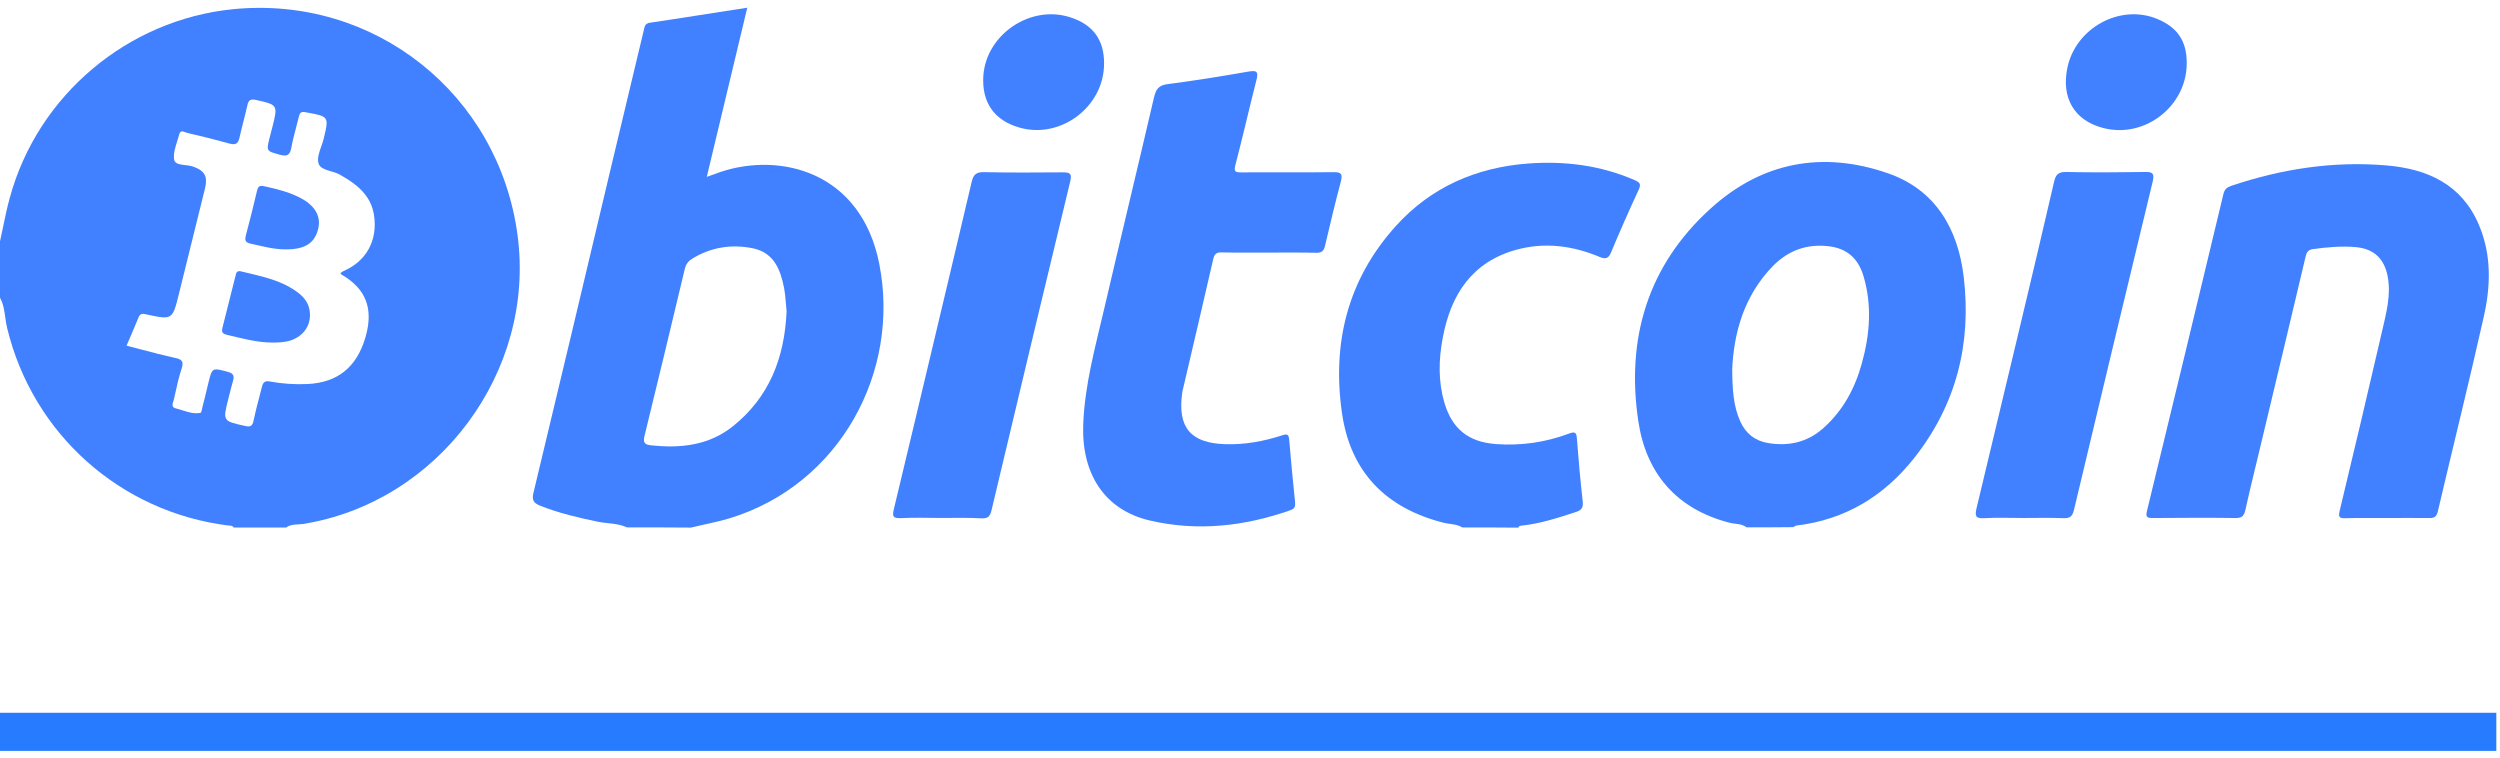
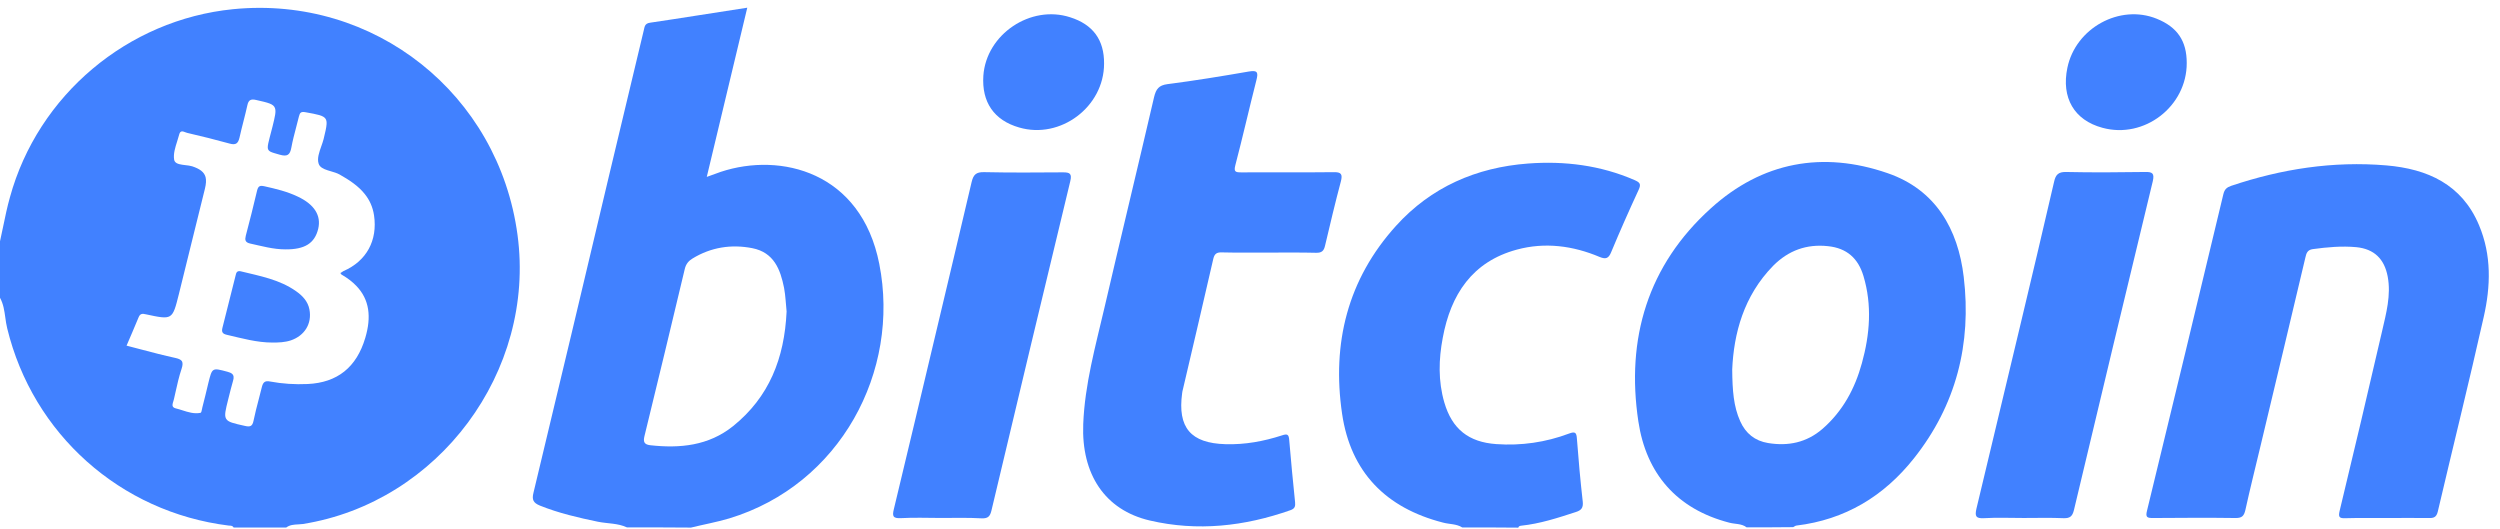
- <svg xmlns="http://www.w3.org/2000/svg" width="175" height="53" viewBox="0 0 175 53" fill="none">
+ <svg xmlns="http://www.w3.org/2000/svg" width="175" height="37" viewBox="0 0 175 37" fill="none">
  <path d="M43.886 36.917C43.245 36.617 42.536 36.658 41.855 36.522C40.478 36.236 39.115 35.922 37.793 35.391C37.33 35.2 37.221 34.982 37.343 34.491C39.143 27.022 40.915 19.539 42.686 12.07C43.477 8.758 44.267 5.459 45.058 2.147C45.126 1.888 45.113 1.643 45.508 1.589C47.743 1.261 49.978 0.893 52.309 0.539C51.355 4.505 50.428 8.39 49.474 12.383C49.842 12.247 50.142 12.138 50.456 12.029C54.654 10.639 60.283 12.029 61.55 18.476C63.036 25.986 58.824 33.932 51.042 36.29C50.169 36.549 49.256 36.713 48.37 36.931C46.884 36.917 45.385 36.917 43.886 36.917ZM55.062 21.802C55.008 21.325 54.994 20.725 54.885 20.152C54.626 18.858 54.176 17.672 52.663 17.372C51.191 17.086 49.774 17.304 48.479 18.094C48.206 18.258 48.016 18.476 47.934 18.83C47.007 22.729 46.067 26.627 45.113 30.525C45.017 30.92 45.085 31.111 45.508 31.165C47.593 31.397 49.597 31.206 51.314 29.83C53.836 27.799 54.912 25.087 55.062 21.802Z" fill="#4181FF" />
-   <path d="M122.263 36.914C121.909 36.641 121.459 36.696 121.05 36.587C117.356 35.632 115.23 33.138 114.685 29.499C113.812 23.706 115.339 18.568 119.769 14.574C123.353 11.33 127.592 10.553 132.131 12.121C135.497 13.279 137.065 16.033 137.46 19.386C138.019 24.061 136.929 28.368 133.971 32.089C131.872 34.733 129.16 36.382 125.739 36.791C125.657 36.805 125.589 36.873 125.52 36.9C124.444 36.914 123.353 36.914 122.263 36.914ZM121.254 25.86C121.268 27.345 121.35 28.449 121.813 29.485C122.195 30.344 122.849 30.862 123.762 31.012C125.166 31.244 126.461 30.985 127.579 30.017C128.996 28.777 129.841 27.209 130.332 25.424C130.891 23.406 131.054 21.362 130.441 19.317C130.073 18.091 129.282 17.368 127.96 17.232C126.461 17.069 125.193 17.532 124.13 18.595C122.045 20.721 121.363 23.366 121.254 25.86Z" fill="#4181FF" />
+   <path d="M122.263 36.914C121.909 36.641 121.459 36.696 121.05 36.587C117.357 35.632 115.23 33.138 114.685 29.499C113.813 23.706 115.339 18.568 119.769 14.574C123.354 11.33 127.593 10.553 132.131 12.121C135.498 13.279 137.065 16.033 137.461 19.386C138.02 24.061 136.929 28.368 133.971 32.089C131.872 34.733 129.16 36.382 125.739 36.791C125.657 36.805 125.589 36.873 125.521 36.9C124.444 36.914 123.354 36.914 122.263 36.914ZM121.255 25.86C121.268 27.345 121.35 28.449 121.814 29.485C122.195 30.344 122.849 30.862 123.763 31.012C125.167 31.244 126.461 30.985 127.579 30.017C128.997 28.777 129.842 27.209 130.332 25.424C130.891 23.406 131.055 21.362 130.441 19.317C130.073 18.091 129.283 17.368 127.961 17.232C126.461 17.069 125.194 17.532 124.131 18.595C122.045 20.721 121.364 23.366 121.255 25.86Z" fill="#4181FF" />
  <path d="M102.356 36.921C101.947 36.662 101.456 36.703 101.006 36.58C97.013 35.558 94.546 33.05 93.946 28.961C93.224 24.041 94.328 19.557 97.722 15.808C100.175 13.096 103.337 11.719 106.963 11.447C109.525 11.256 112.033 11.569 114.418 12.605C114.786 12.769 114.895 12.878 114.705 13.287C114.037 14.732 113.396 16.176 112.783 17.648C112.606 18.085 112.415 18.166 111.979 17.989C110.111 17.199 108.149 16.94 106.186 17.471C103.051 18.316 101.552 20.62 100.993 23.646C100.707 25.145 100.666 26.671 101.102 28.171C101.647 30.038 102.806 30.951 104.741 31.087C106.486 31.21 108.189 30.965 109.825 30.352C110.261 30.188 110.357 30.27 110.384 30.72C110.493 32.191 110.629 33.663 110.793 35.122C110.834 35.544 110.697 35.722 110.302 35.844C109.048 36.253 107.794 36.662 106.486 36.798C106.39 36.812 106.308 36.826 106.281 36.935C104.986 36.921 103.678 36.921 102.356 36.921Z" fill="#4181FF" />
-   <path d="M167.085 36.261C166.104 36.261 165.136 36.248 164.155 36.275C163.746 36.289 163.677 36.18 163.773 35.771C164.781 31.586 165.776 27.388 166.744 23.19C167.03 21.936 167.385 20.669 167.139 19.36C166.908 18.12 166.185 17.425 164.945 17.302C163.923 17.207 162.901 17.302 161.892 17.439C161.51 17.493 161.442 17.738 161.374 18.038C160.338 22.427 159.289 26.816 158.239 31.205C157.885 32.704 157.503 34.203 157.176 35.703C157.081 36.098 156.958 36.261 156.508 36.261C154.573 36.234 152.651 36.248 150.715 36.261C150.307 36.261 150.17 36.221 150.293 35.743C152.092 28.37 153.864 20.982 155.636 13.595C155.718 13.254 155.868 13.118 156.181 13.009C159.711 11.823 163.323 11.264 167.044 11.578C169.92 11.823 172.332 12.9 173.532 15.762C174.418 17.861 174.35 20.042 173.859 22.195C172.837 26.748 171.705 31.287 170.642 35.825C170.547 36.207 170.356 36.275 170.015 36.261C169.034 36.248 168.066 36.261 167.085 36.261Z" fill="#4181FF" />
+   <path d="M167.084 36.261C166.103 36.261 165.135 36.248 164.154 36.275C163.745 36.289 163.677 36.18 163.772 35.771C164.781 31.586 165.776 27.388 166.744 23.19C167.03 21.936 167.384 20.669 167.139 19.36C166.907 18.12 166.185 17.425 164.945 17.302C163.922 17.207 162.9 17.302 161.891 17.439C161.51 17.493 161.442 17.738 161.374 18.038C160.338 22.427 159.288 26.816 158.239 31.205C157.884 32.704 157.503 34.203 157.176 35.703C157.08 36.098 156.957 36.261 156.508 36.261C154.572 36.234 152.65 36.248 150.715 36.261C150.306 36.261 150.17 36.221 150.292 35.743C152.092 28.37 153.863 20.982 155.635 13.595C155.717 13.254 155.867 13.118 156.181 13.009C159.711 11.823 163.323 11.264 167.044 11.578C169.919 11.823 172.332 12.9 173.531 15.762C174.417 17.861 174.349 20.042 173.859 22.195C172.836 26.748 171.705 31.287 170.642 35.825C170.546 36.207 170.356 36.275 170.015 36.261C169.034 36.248 168.066 36.261 167.084 36.261Z" fill="#4181FF" />
  <path d="M88.802 17.681C87.712 17.681 86.621 17.695 85.531 17.668C85.176 17.654 85.013 17.763 84.931 18.117C84.236 21.171 83.513 24.21 82.805 27.249C82.778 27.331 82.764 27.427 82.75 27.522C82.423 29.934 83.35 31.025 85.79 31.093C87.153 31.134 88.461 30.889 89.729 30.48C90.124 30.343 90.219 30.412 90.247 30.82C90.369 32.265 90.506 33.71 90.656 35.155C90.683 35.441 90.642 35.605 90.328 35.714C87.112 36.845 83.827 37.213 80.488 36.436C77.326 35.7 75.69 33.178 75.826 29.689C75.935 26.895 76.685 24.237 77.312 21.538C78.457 16.618 79.643 11.711 80.787 6.791C80.924 6.232 81.115 5.973 81.714 5.891C83.623 5.646 85.531 5.333 87.425 5.005C88.066 4.896 88.079 5.101 87.943 5.632C87.439 7.609 86.989 9.599 86.471 11.575C86.362 12.011 86.471 12.066 86.866 12.066C89.02 12.052 91.187 12.079 93.341 12.052C93.886 12.038 93.995 12.188 93.859 12.706C93.463 14.192 93.109 15.691 92.755 17.191C92.673 17.559 92.523 17.709 92.114 17.695C91.037 17.668 89.919 17.681 88.802 17.681Z" fill="#4181FF" />
  <path d="M141.66 36.259C140.734 36.259 139.793 36.218 138.866 36.273C138.294 36.3 138.239 36.123 138.348 35.618C139.371 31.366 140.379 27.113 141.401 22.847C142.206 19.467 143.01 16.1 143.787 12.72C143.896 12.229 144.087 12.025 144.632 12.039C146.472 12.08 148.312 12.066 150.152 12.039C150.67 12.025 150.82 12.134 150.697 12.679C148.843 20.353 147.003 28.013 145.177 35.7C145.068 36.15 144.891 36.286 144.455 36.273C143.528 36.232 142.587 36.259 141.66 36.259Z" fill="#4181FF" />
  <path d="M65.857 36.257C64.93 36.257 63.99 36.216 63.063 36.27C62.49 36.298 62.45 36.12 62.572 35.63C63.553 31.554 64.521 27.479 65.489 23.404C66.334 19.86 67.179 16.302 68.01 12.759C68.133 12.227 68.324 12.036 68.896 12.05C70.736 12.091 72.576 12.077 74.416 12.064C74.894 12.064 75.043 12.159 74.921 12.677C73.067 20.364 71.227 28.052 69.401 35.739C69.305 36.134 69.169 36.298 68.733 36.284C67.751 36.229 66.797 36.257 65.857 36.257Z" fill="#4181FF" />
-   <path d="M77.285 4.454C77.285 7.48 74.232 9.77 71.342 8.925C69.584 8.421 68.712 7.153 68.834 5.299C69.039 2.396 72.146 0.311 74.913 1.21C76.508 1.715 77.298 2.792 77.285 4.454Z" fill="#4181FF" />
+   <path d="M77.285 4.454C77.285 7.48 74.232 9.77 71.343 8.925C69.584 8.421 68.712 7.153 68.835 5.299C69.039 2.396 72.147 0.311 74.913 1.21C76.508 1.715 77.299 2.792 77.285 4.454Z" fill="#4181FF" />
  <path d="M153.071 4.406C153.085 7.445 150.1 9.749 147.17 8.945C145.193 8.413 144.28 6.846 144.716 4.747C145.289 1.966 148.383 0.262 150.972 1.312C152.417 1.898 153.071 2.866 153.071 4.406Z" fill="#4181FF" />
  <path fill-rule="evenodd" clip-rule="evenodd" d="M0.223 15.845C0.151 16.194 0.078 16.544 0 16.89V20.843C0.24 21.278 0.306 21.753 0.372 22.228C0.407 22.482 0.443 22.735 0.504 22.982C2.303 30.384 8.423 35.849 16.002 36.789C16.025 36.792 16.049 36.793 16.073 36.794C16.178 36.799 16.29 36.804 16.356 36.926H20.036C20.283 36.738 20.581 36.722 20.871 36.707C20.981 36.701 21.09 36.695 21.195 36.681C30.695 35.168 37.51 26.008 36.228 16.454C34.906 6.572 26.197 -0.338 16.315 0.643C8.941 1.379 2.658 6.654 0.695 13.809C0.506 14.477 0.364 15.162 0.223 15.845ZM9.883 24.463C9.546 24.374 9.206 24.284 8.859 24.195C8.992 23.881 9.124 23.575 9.255 23.274C9.407 22.919 9.556 22.571 9.697 22.223C9.806 21.95 9.955 21.936 10.228 22.005C12.068 22.4 12.068 22.4 12.518 20.601C12.791 19.503 13.061 18.404 13.331 17.307C13.668 15.94 14.004 14.575 14.344 13.213C14.426 12.876 14.445 12.609 14.389 12.393C14.289 12.041 13.99 11.819 13.453 11.642C13.315 11.599 13.147 11.579 12.979 11.56C12.675 11.524 12.372 11.488 12.25 11.318C12.22 11.28 12.2 11.236 12.191 11.183C12.121 10.774 12.263 10.328 12.403 9.889C12.454 9.728 12.505 9.568 12.545 9.411C12.618 9.117 12.813 9.194 12.973 9.258C13.021 9.277 13.066 9.295 13.104 9.302C14.099 9.533 15.094 9.779 16.075 10.051C16.511 10.174 16.675 10.038 16.77 9.615C16.852 9.24 16.948 8.865 17.043 8.491C17.138 8.116 17.234 7.741 17.316 7.366C17.397 6.985 17.575 6.916 17.929 6.998C18.776 7.189 19.149 7.273 19.248 7.571C19.334 7.804 19.246 8.172 19.082 8.835C19.048 8.964 19.014 9.097 18.98 9.23C18.946 9.363 18.912 9.496 18.877 9.625C18.712 10.277 18.664 10.477 18.938 10.622C19.071 10.687 19.277 10.742 19.578 10.828C20.11 10.978 20.301 10.855 20.396 10.324C20.484 9.846 20.607 9.38 20.731 8.91C20.798 8.656 20.865 8.401 20.927 8.143C20.996 7.87 21.078 7.802 21.391 7.857C22.225 8.008 22.637 8.08 22.79 8.318C22.85 8.411 22.87 8.53 22.86 8.69C22.848 8.929 22.767 9.26 22.653 9.734C22.61 9.898 22.551 10.067 22.491 10.236C22.342 10.66 22.191 11.087 22.299 11.438C22.318 11.504 22.348 11.562 22.387 11.612C22.55 11.811 22.855 11.9 23.168 11.992C23.382 12.054 23.599 12.118 23.776 12.218C24.454 12.601 25.085 13.016 25.535 13.584C25.86 13.989 26.092 14.472 26.183 15.077C26.442 16.835 25.651 18.28 24.043 18.975C24.018 18.991 23.992 19.008 23.966 19.025C23.922 19.055 23.876 19.086 23.825 19.111C23.839 19.13 23.851 19.148 23.862 19.165C23.875 19.183 23.886 19.201 23.897 19.213C23.902 19.218 23.907 19.222 23.913 19.224C24.329 19.464 24.67 19.726 24.942 20.011C25.871 20.974 26.002 22.194 25.57 23.65C24.956 25.722 23.607 26.785 21.535 26.881C20.649 26.922 19.763 26.867 18.891 26.703C18.55 26.635 18.414 26.758 18.332 27.085C18.261 27.378 18.185 27.67 18.108 27.962C17.979 28.456 17.849 28.951 17.746 29.457C17.664 29.866 17.487 29.893 17.133 29.811C16.362 29.639 15.981 29.557 15.839 29.328C15.833 29.317 15.827 29.307 15.821 29.296C15.697 29.067 15.788 28.7 15.966 27.988C15.982 27.926 15.997 27.864 16.013 27.801C16.107 27.424 16.202 27.042 16.307 26.68C16.385 26.436 16.369 26.275 16.24 26.163C16.168 26.104 16.062 26.06 15.92 26.022C15.382 25.879 15.116 25.804 14.951 25.901C14.785 25.998 14.72 26.267 14.584 26.812C14.448 27.385 14.311 27.957 14.162 28.53C14.156 28.554 14.15 28.583 14.145 28.614C14.122 28.737 14.093 28.887 14.039 28.898C13.595 28.987 13.18 28.854 12.767 28.722C12.609 28.672 12.452 28.622 12.294 28.584C12.234 28.569 12.19 28.547 12.157 28.521C12.025 28.425 12.082 28.248 12.134 28.087C12.151 28.033 12.168 27.981 12.177 27.934C12.213 27.78 12.247 27.626 12.281 27.473C12.404 26.918 12.527 26.365 12.709 25.821C12.798 25.554 12.806 25.38 12.714 25.259C12.634 25.163 12.489 25.102 12.267 25.054C11.47 24.881 10.687 24.675 9.883 24.463Z" fill="#4181FF" />
  <path d="M19.07 23.979C17.98 23.979 16.93 23.68 15.867 23.434C15.581 23.366 15.499 23.243 15.568 22.957C15.881 21.73 16.181 20.504 16.494 19.277C16.535 19.086 16.59 18.936 16.849 18.991C18.184 19.318 19.561 19.563 20.72 20.381C21.169 20.695 21.551 21.09 21.66 21.662C21.851 22.657 21.319 23.502 20.352 23.829C19.929 23.966 19.507 23.979 19.07 23.979Z" fill="#4181FF" />
  <path d="M19.972 17.456C19.127 17.456 18.323 17.224 17.505 17.047C17.151 16.965 17.137 16.788 17.205 16.502C17.478 15.452 17.75 14.403 17.996 13.339C18.078 13.012 18.2 12.972 18.514 13.04C19.304 13.217 20.108 13.408 20.844 13.762C22.003 14.307 22.494 15.084 22.276 16.011C22.03 17.033 21.335 17.469 19.972 17.456Z" fill="#4181FF" />
-   <rect y="49.894" width="174.743" height="2.668" fill="#267BFF" />
</svg>
